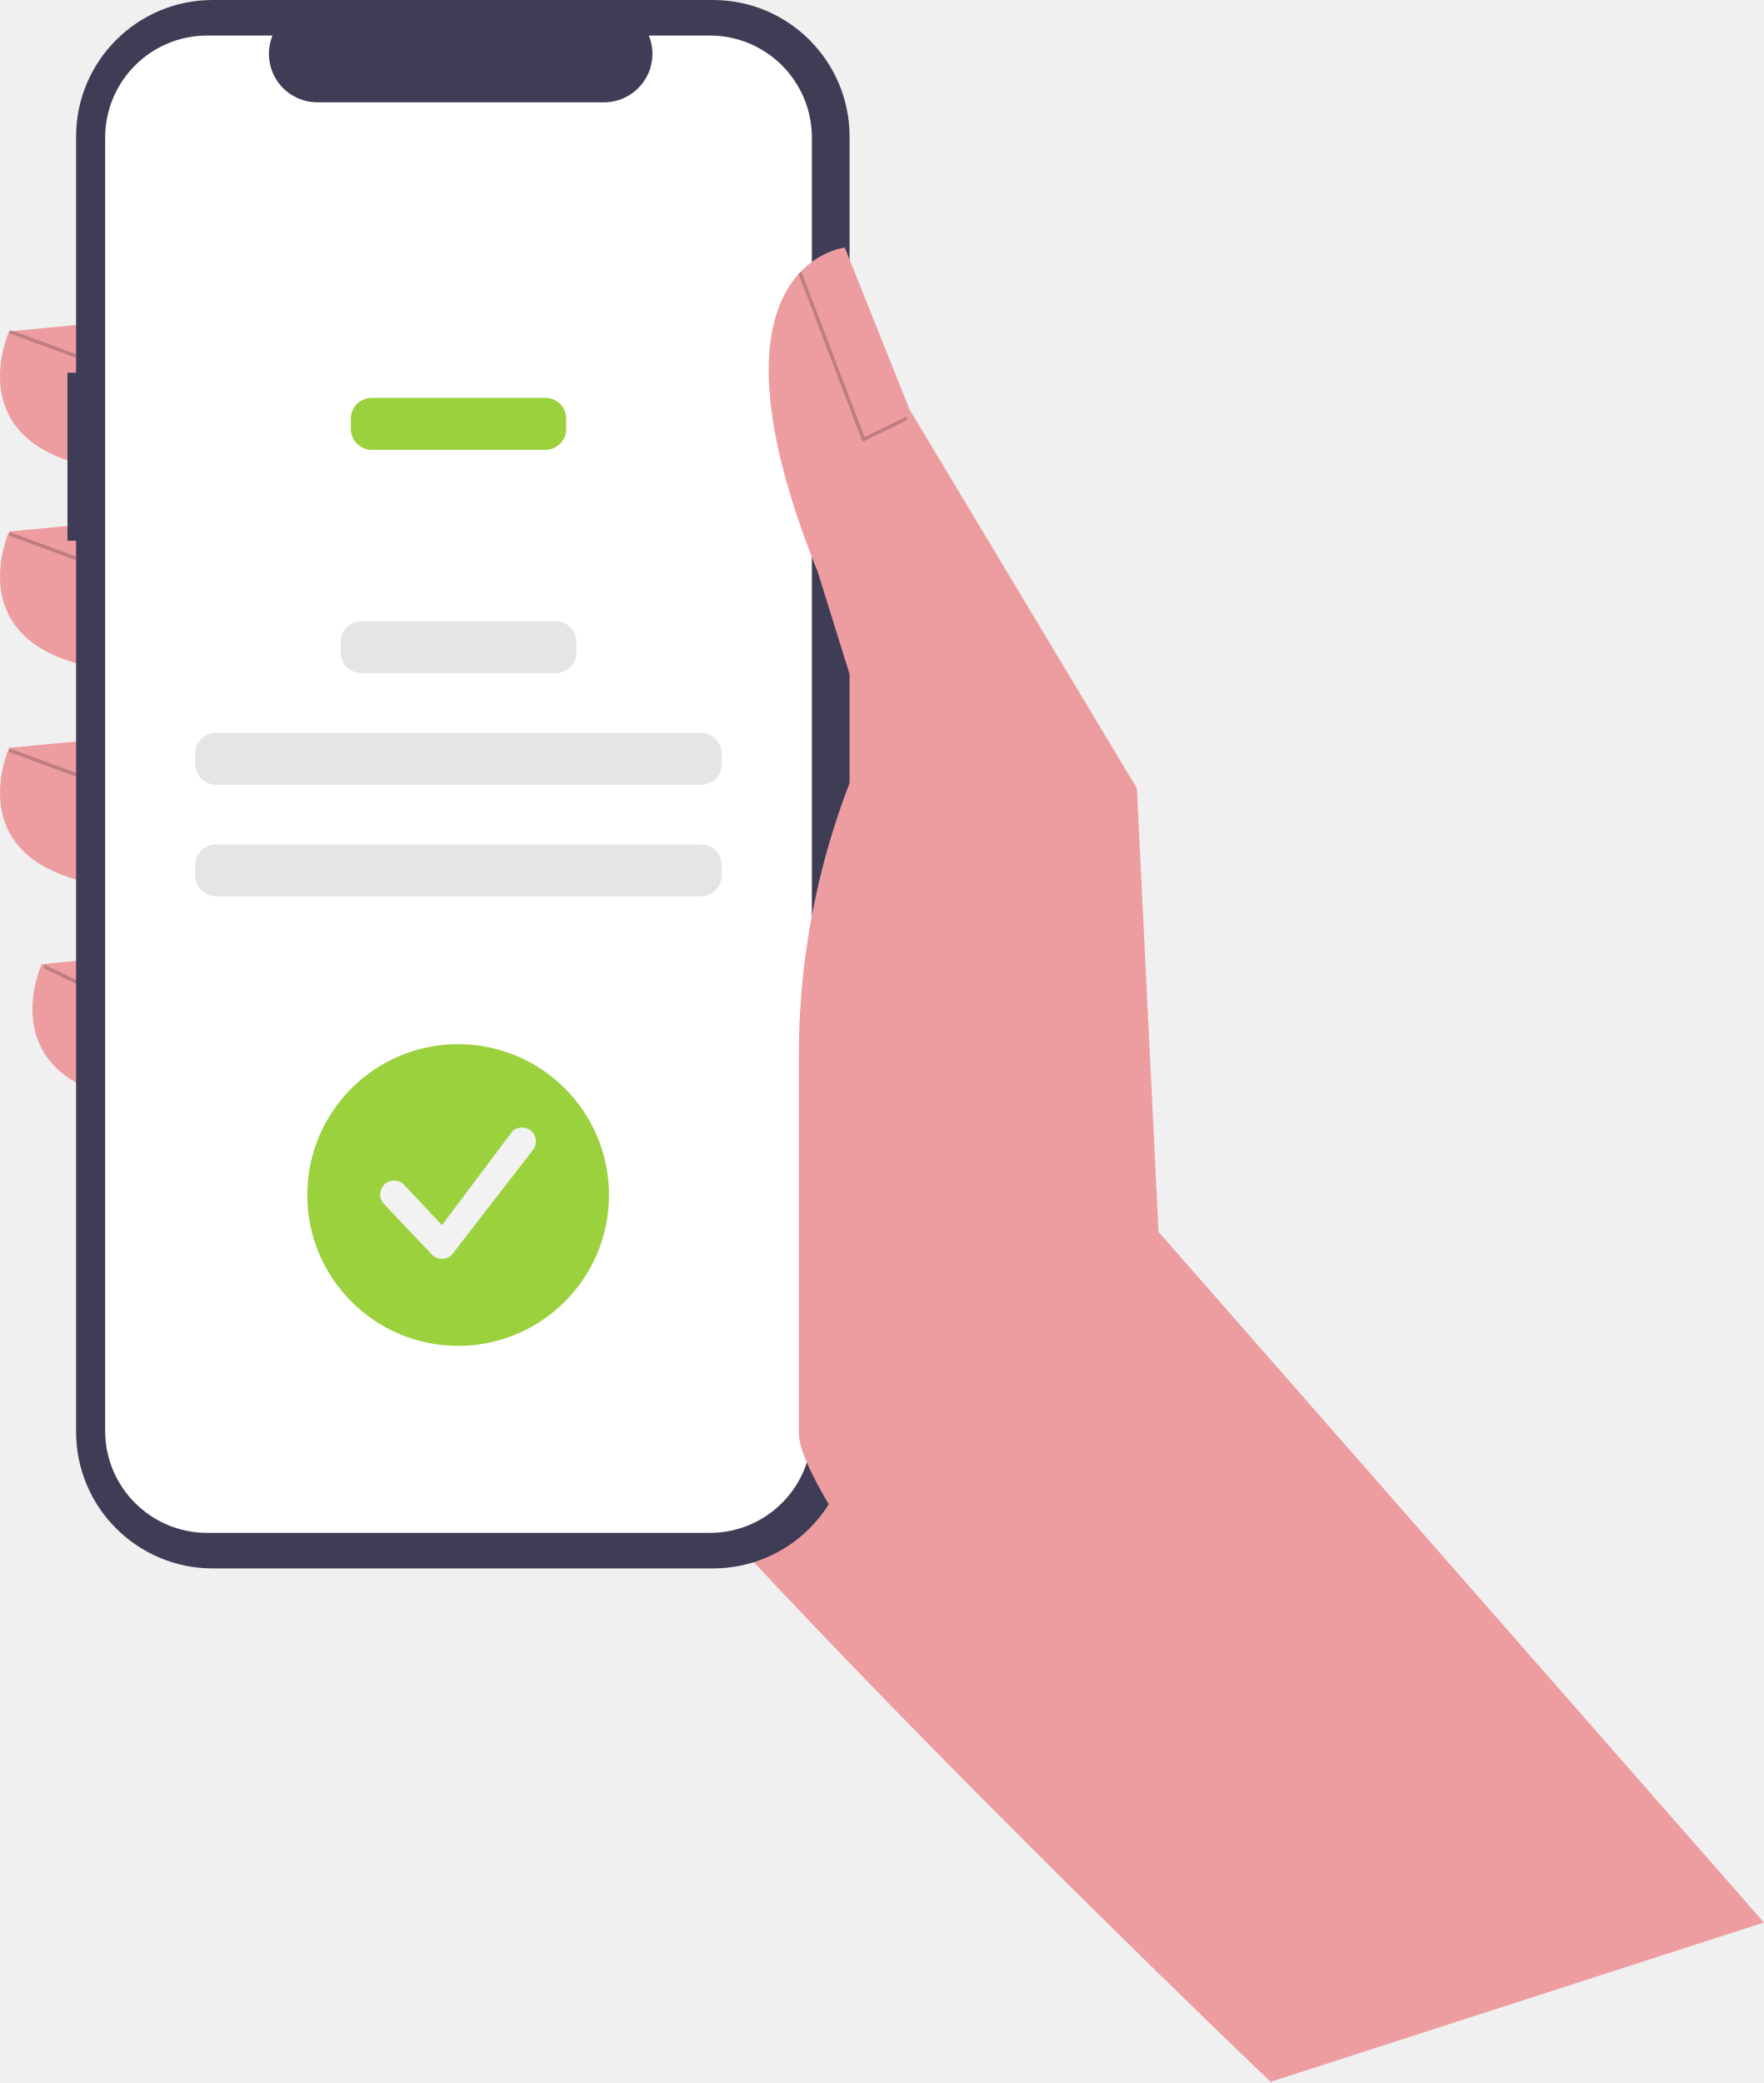
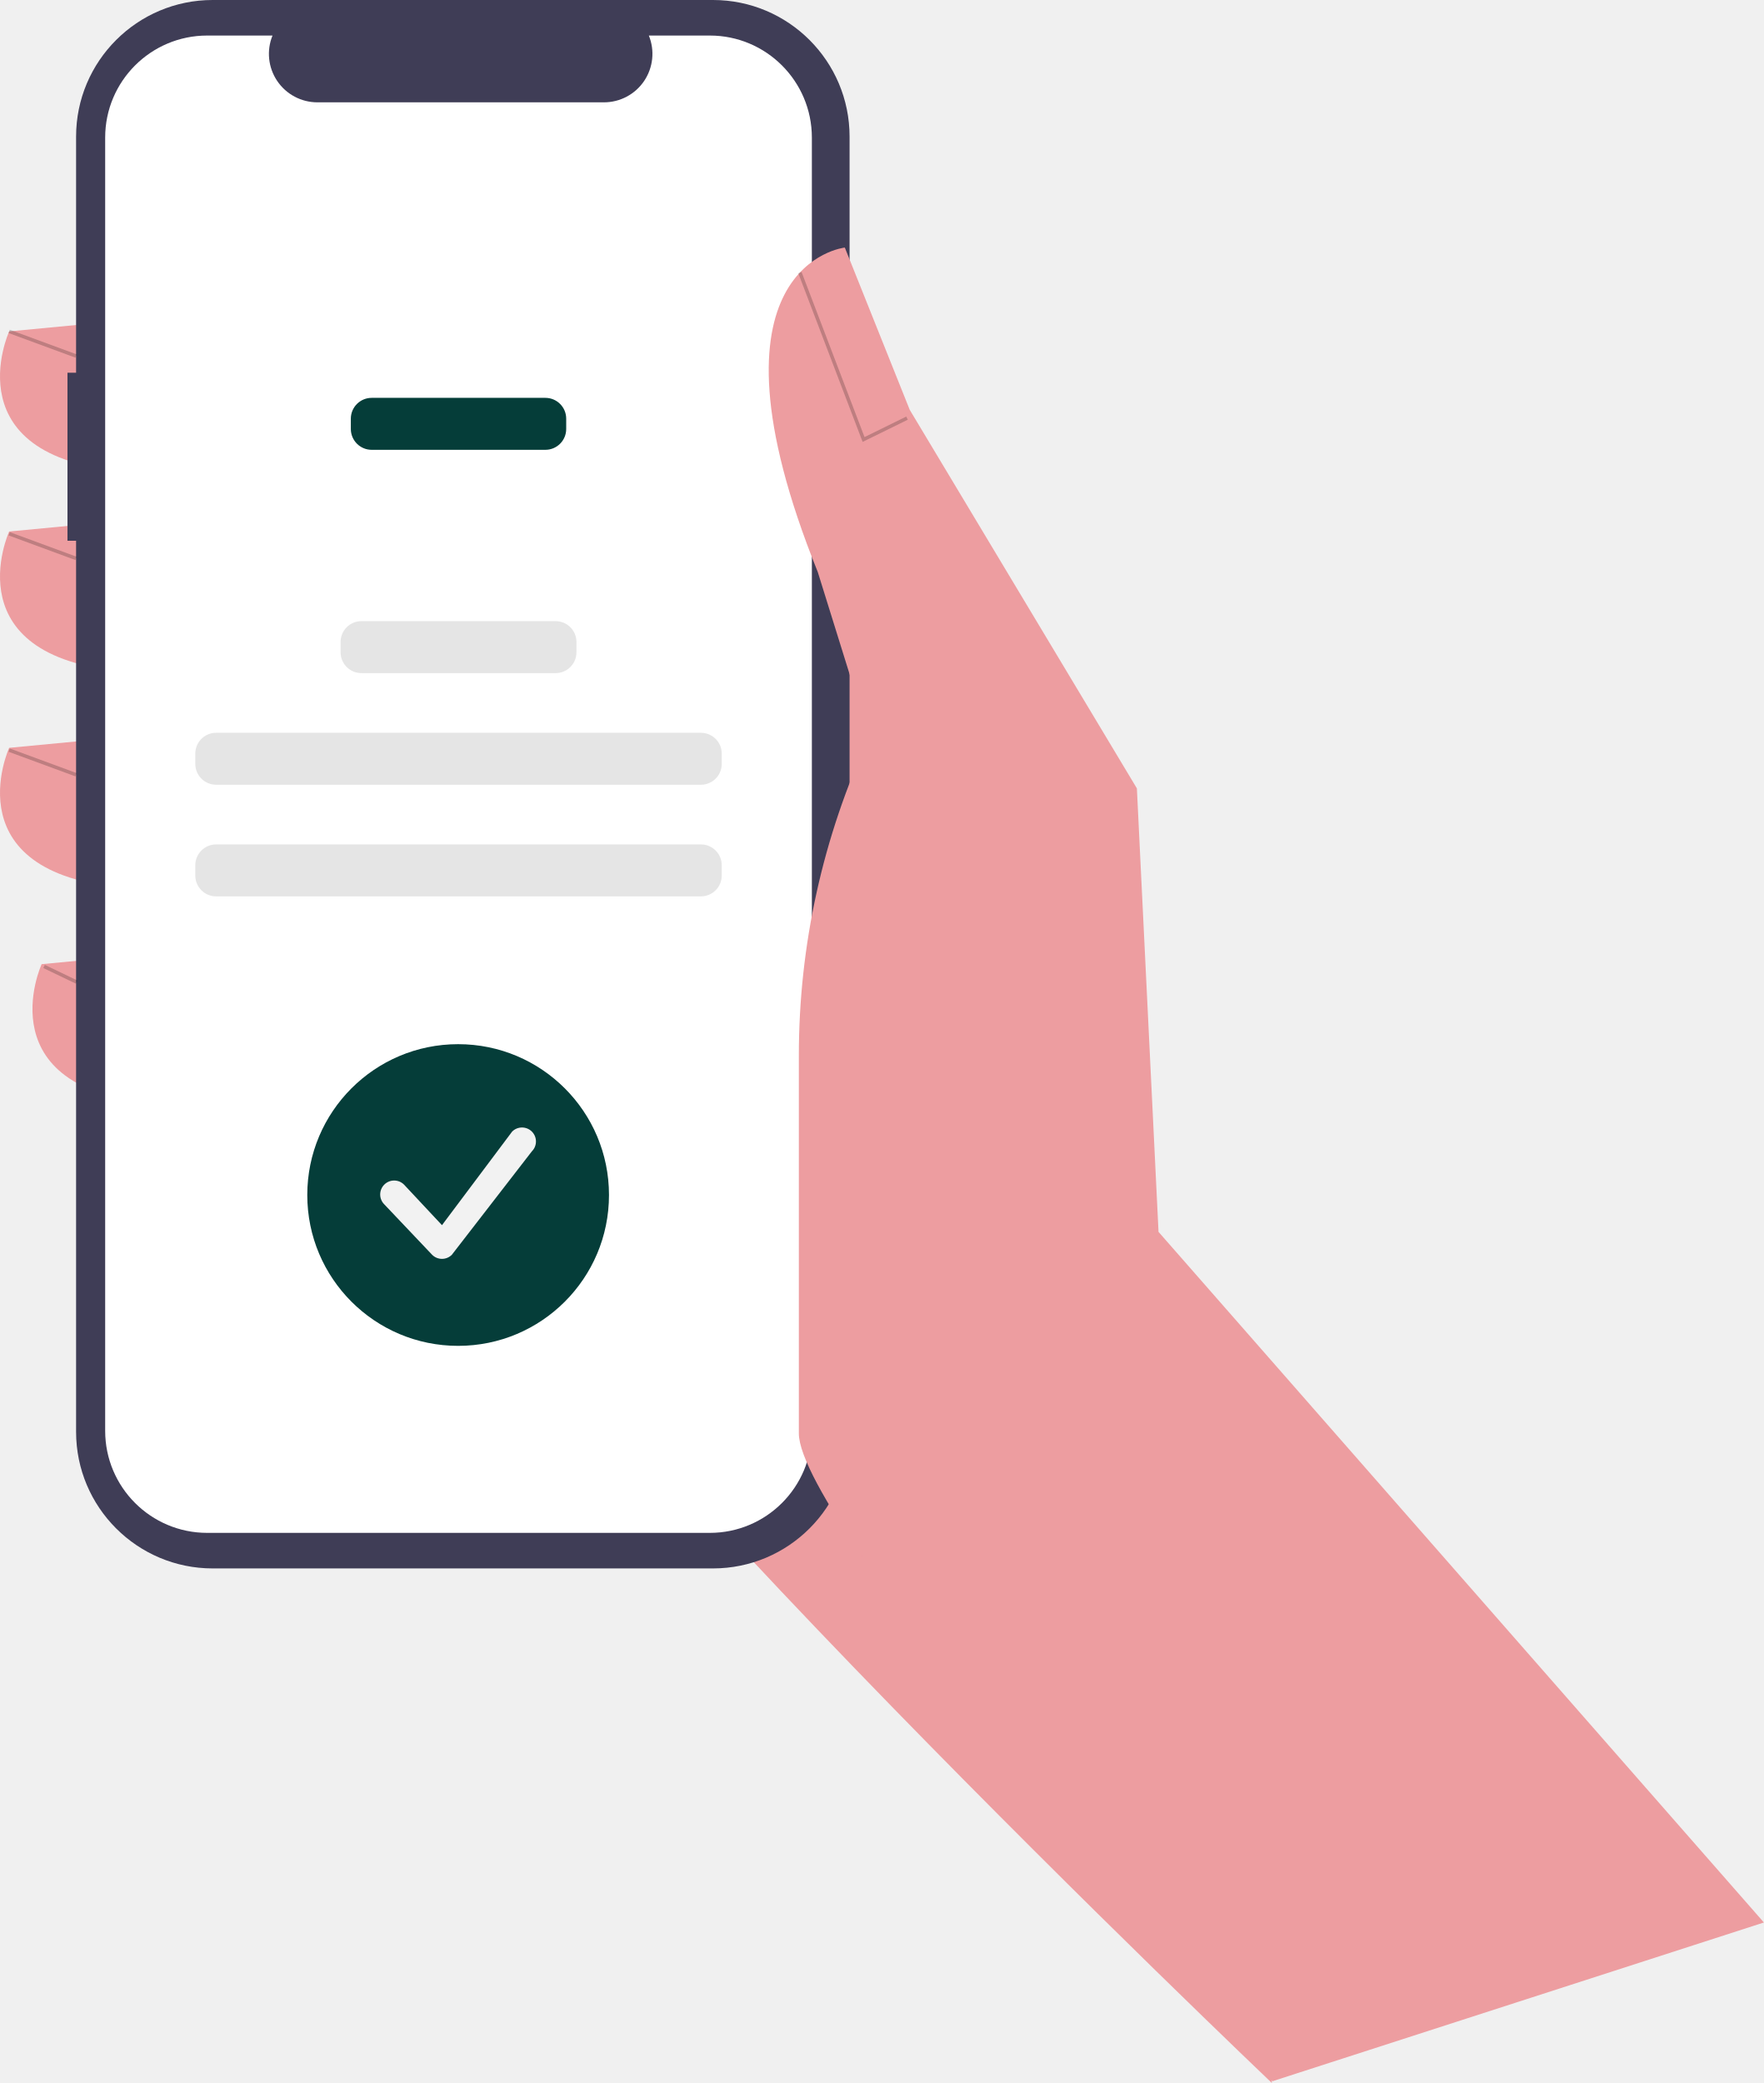
<svg xmlns="http://www.w3.org/2000/svg" width="677.362" height="799.951" viewBox="0 0 677.362 799.951" role="img" artist="Katerina Limpitsouni" source="https://undraw.co/">
  <g transform="translate(-707.267 -241.527)">
    <path d="M788.54,777.885l6.7,128.647S511.823,636.782,476.514,557.857s31.155-274.163,31.155-274.163l147.466,81Z" transform="translate(400.438 134.947)" fill="#ed9da0" />
    <path d="M394.41,243.4l-43.617,4.154s-22.847,49.848,47.771,54Z" transform="translate(360 121.242)" fill="#ed9da0" />
    <path d="M394.41,300.743,350.793,304.9s-22.847,49.848,47.771,54Z" transform="translate(360 140.744)" fill="#ed9da0" />
    <path d="M394.41,362.739l-43.617,4.154s-22.847,49.848,47.771,54Z" transform="translate(360 161.828)" fill="#ed9da0" />
    <path d="M403.709,424.735l-43.617,4.154s-22.847,49.848,47.771,54Z" transform="translate(363.163 182.911)" fill="#ed9da0" />
    <path d="M366.6,294.664h3.31V204a52.474,52.474,0,0,1,52.474-52.474H614.466A52.474,52.474,0,0,1,666.94,204V701.388a52.474,52.474,0,0,1-52.474,52.474H422.384a52.474,52.474,0,0,1-52.474-52.474V359.2H366.6Z" transform="translate(366.575 90)" fill="#3f3d56" />
    <path d="M416.592,161.715h25.073A18.617,18.617,0,0,0,458.9,187.363H568.944a18.618,18.618,0,0,0,17.237-25.649H609.6A39.187,39.187,0,0,1,648.786,200.9V697.558A39.187,39.187,0,0,1,609.6,736.745H416.592a39.187,39.187,0,0,1-39.187-39.187h0V200.9a39.187,39.187,0,0,1,39.187-39.187Z" transform="translate(370.249 93.464)" fill="#fff" />
-     <rect width="82.703" height="19.957" rx="8" transform="translate(841.994 394.317)" fill="#9BD13D" style="isolation:isolate" />
+     <rect width="82.703" height="19.957" rx="8" transform="translate(841.994 394.317)" fill="#053D39" style="isolation:isolate" />
    <rect width="90.578" height="19.957" rx="8" transform="translate(838.056 480.071)" fill="#e5e5e5" />
    <rect width="202.161" height="19.957" rx="8" transform="translate(782.265 522.943)" fill="#e5e5e5" />
    <rect width="202.161" height="19.957" rx="8" transform="translate(782.265 565.812)" fill="#e5e5e5" />
    <path d="M949.716,865.708l-12.843-14.653L717.24,600.485l-8.308-170.313L621.7,284.782l-24.924-62.31s-58.156,6.231-10.385,124.619l19.731,63.348h0a290.361,290.361,0,0,0-27,122.274V677.876c0,34.181,162.886,220.366,181.846,248.806h0Z" transform="translate(434.913 114.127)" fill="#ed9da0" />
    <path d="M253.466,143.2l17.342-8.523-.591-1.2-16.023,7.876L230.006,77.932l-1.252.478Z" transform="translate(785.061 268.03)" opacity="0.2" />
    <rect width="1.34" height="27.378" transform="translate(710.562 369.421) rotate(-69.778)" opacity="0.2" />
    <rect width="1.34" height="27.378" transform="translate(710.563 447.145) rotate(-69.778)" opacity="0.2" />
    <rect width="1.34" height="27.378" transform="translate(710.563 530.23) rotate(-69.778)" opacity="0.2" />
    <rect width="1.34" height="13.874" transform="translate(723.906 613.288) rotate(-64.361)" opacity="0.2" />
-     <circle cx="57.931" cy="57.931" r="57.931" transform="translate(825.266 642.527)" fill="#9BD13D" />
+     <circle cx="57.931" cy="57.931" r="57.931" transform="translate(825.266 642.527)" fill="#053D39" />
    <path d="M23.726,48.451a5.344,5.344,0,0,1-3.79-1.57L1.57,27.516a5.36,5.36,0,0,1,7.581-7.581L23.726,35.51,50.666-.43a5.36,5.36,0,0,1,7.581,7.581L27.516,46.881A5.344,5.344,0,0,1,23.726,48.451Z" transform="translate(853.267 676.527)" fill="#f2f2f2" />
  </g>
</svg>
